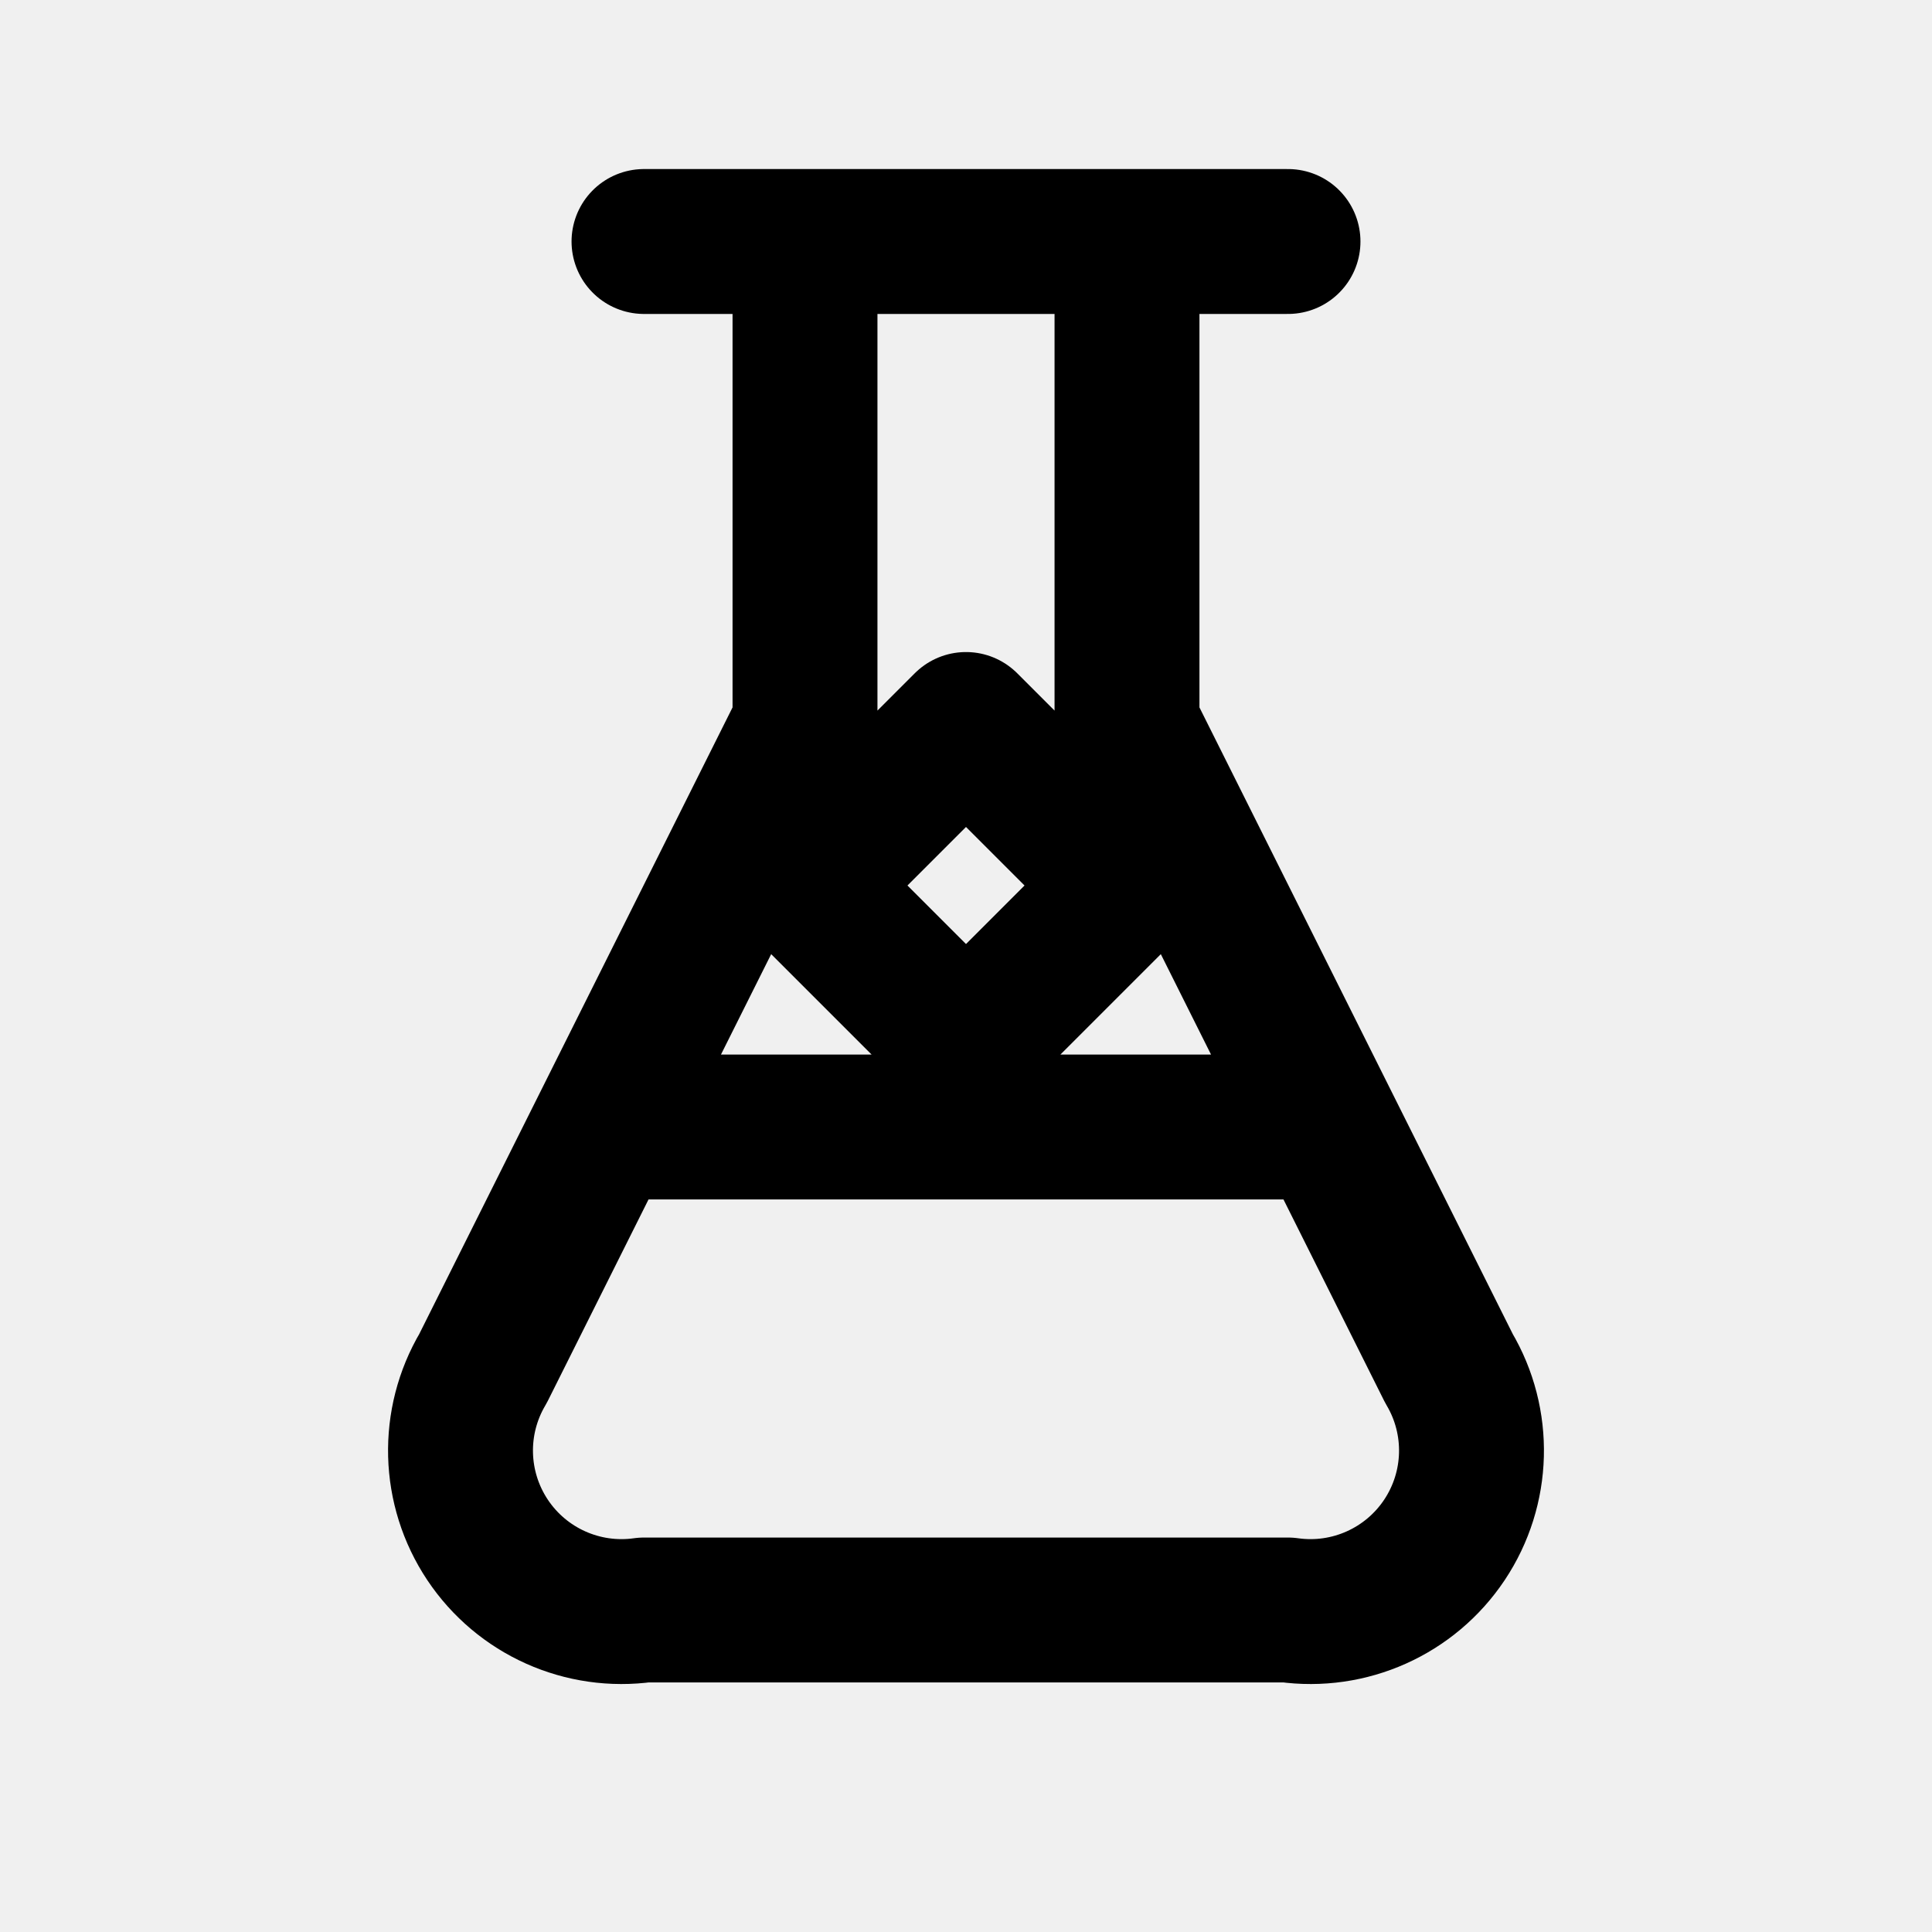
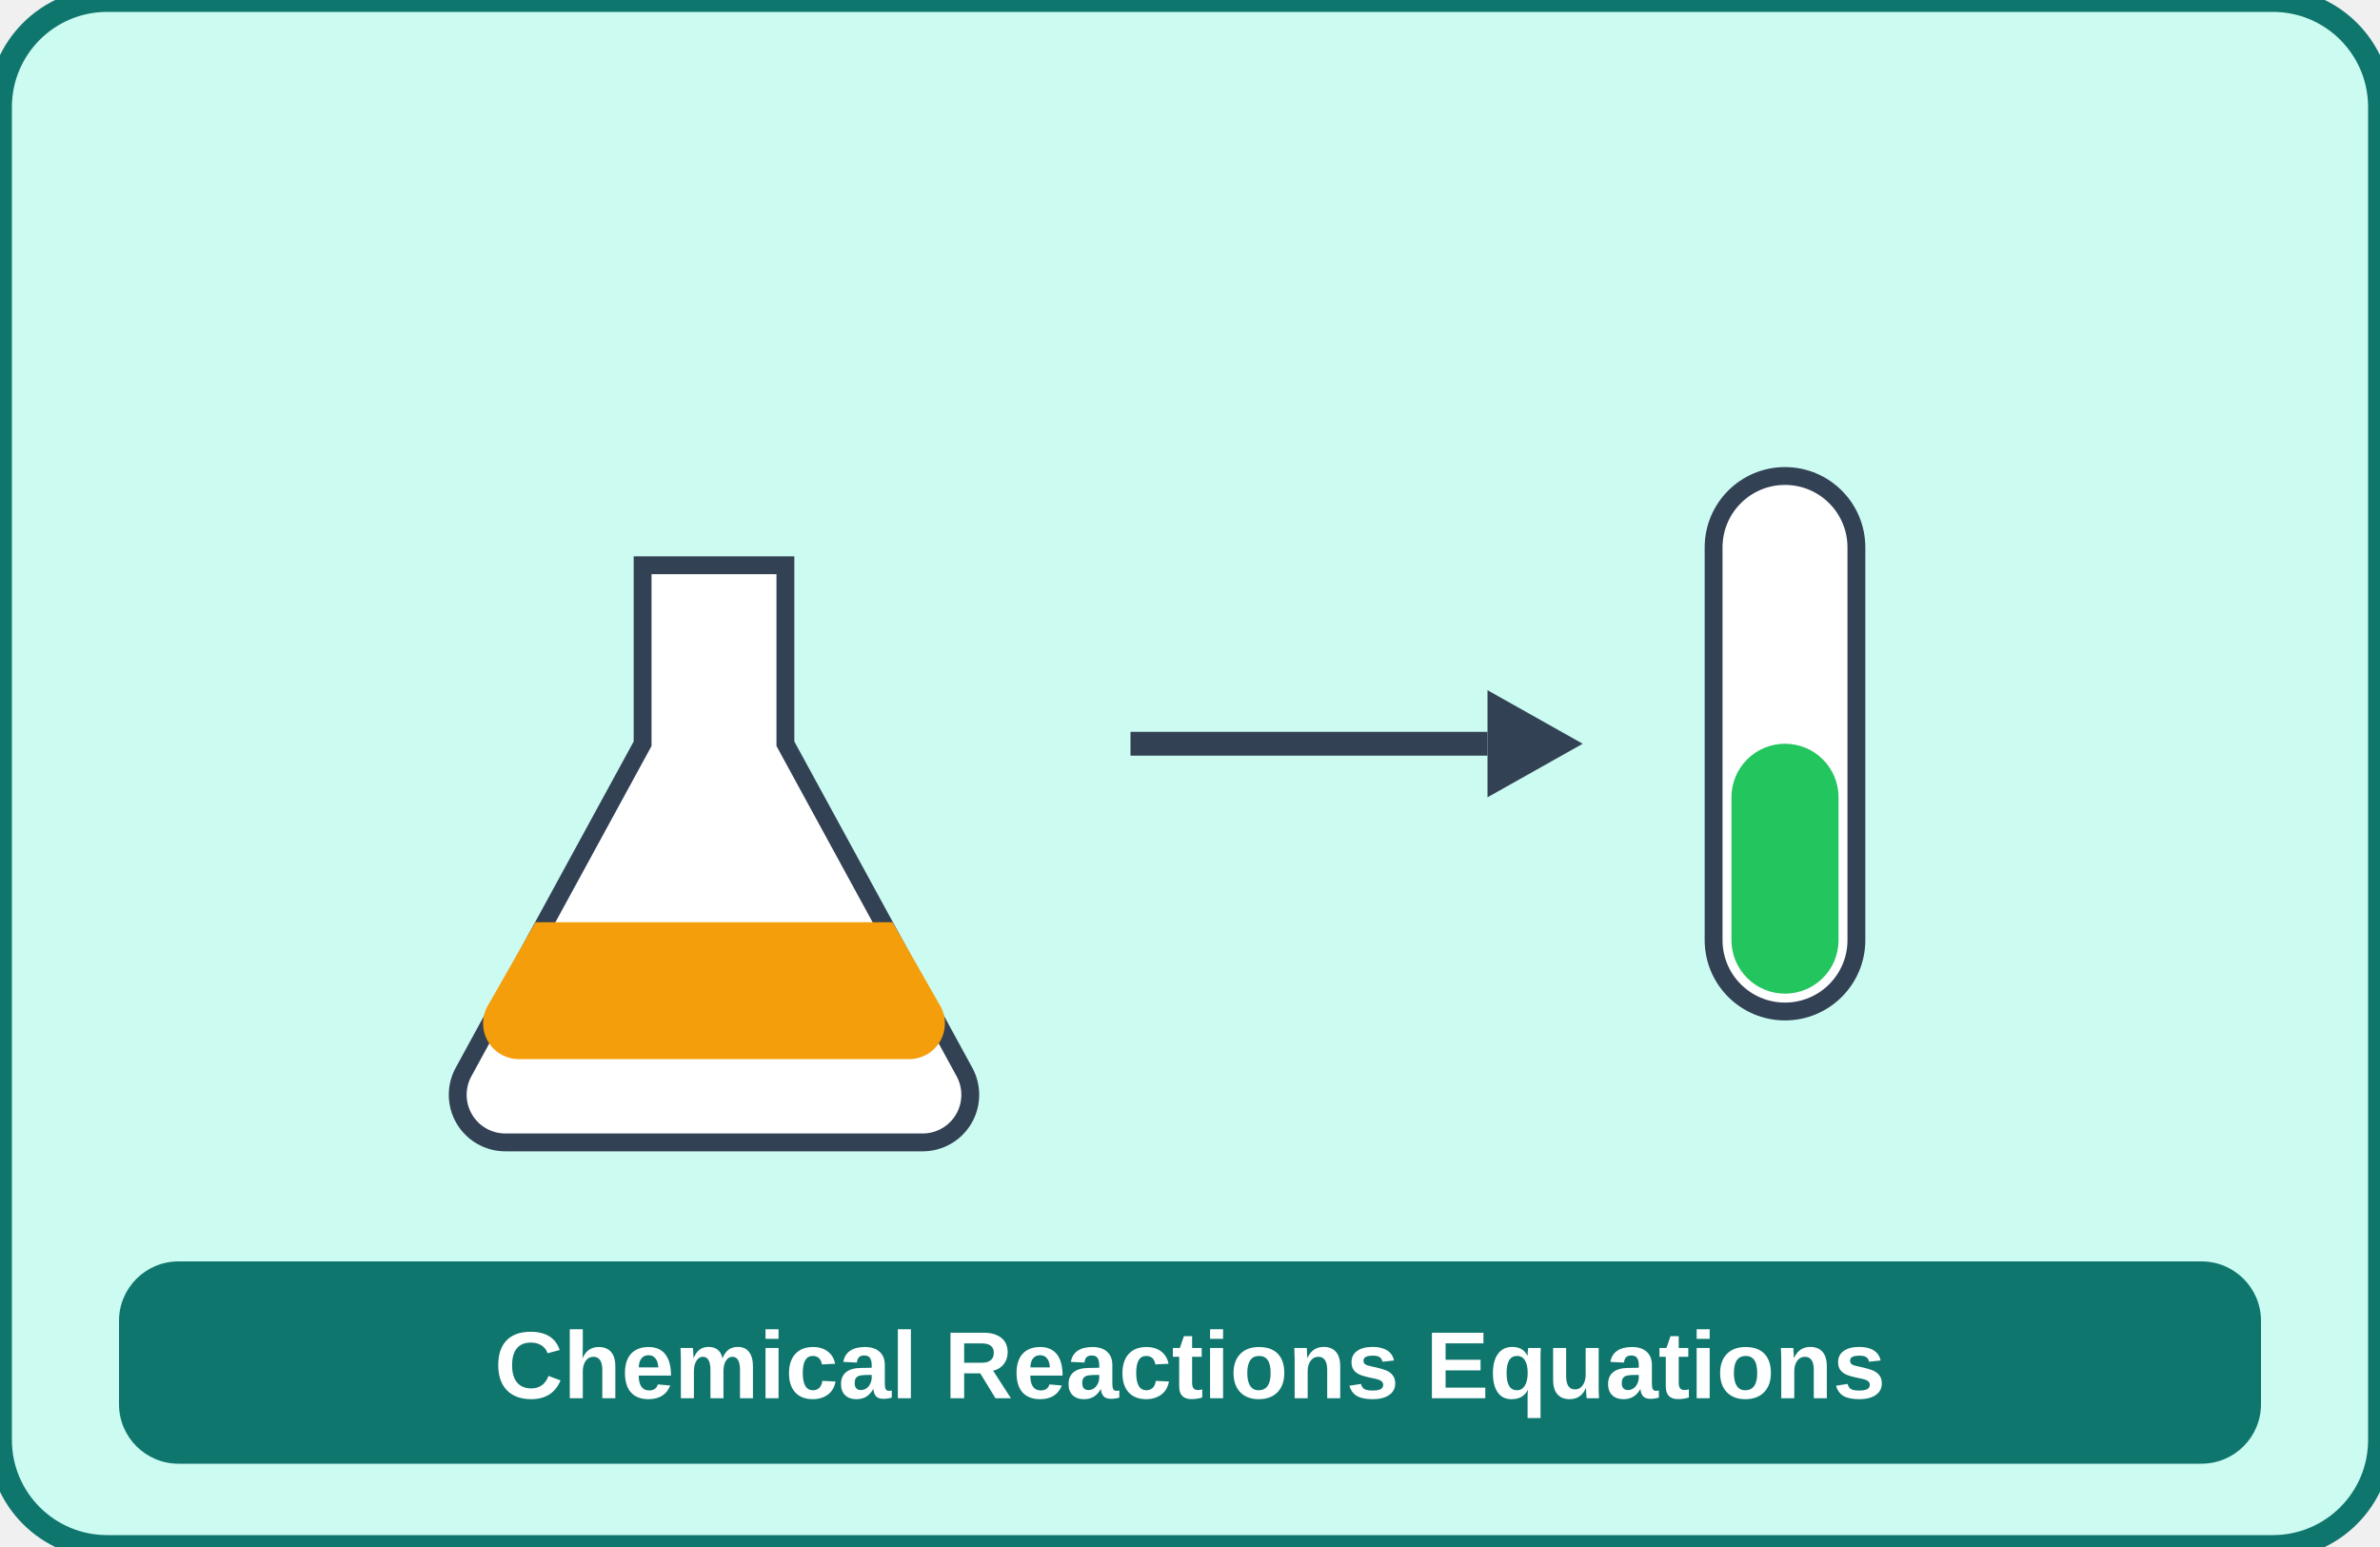
- <svg xmlns="http://www.w3.org/2000/svg" viewBox="0 0 24 24" fill="none" stroke="currentColor" stroke-width="1.8" stroke-linecap="round" stroke-linejoin="round">
-   <path d="M8 3h8M10 3v6l-4 8a2 2 0 0 0 2 3h8a2 2 0 0 0 2-3l-4-8V3M8 14h8M12 9l2 2-2 2-2-2z" />
+ <svg xmlns="http://www.w3.org/2000/svg" viewBox="0 0 400 260" width="400" height="260">
+   <rect width="400" height="260" rx="18" fill="#ccfbf1" stroke="#0f766e" stroke-width="4" />
+   <g transform="translate(0,15)">
+     <path d="M108 80 h24 v30 l30 55 a8 8 0 0 1 -7 12 h-70 a8 8 0 0 1 -7 -12 l30 -55 z" fill="#fff" stroke="#334155" stroke-width="3" />
+     <path d="M90 140 h60 l8 14 a6 6 0 0 1 -5 9 h-66 a6 6 0 0 1 -5 -9 z" fill="#f59e0b" />
+     <line x1="190" y1="110" x2="250" y2="110" stroke="#334155" stroke-width="4" />
+     <polygon points="250,101 266,110 250,119" fill="#334155" />
+     <rect x="288" y="65" width="24" height="90" rx="12" fill="#fff" stroke="#334155" stroke-width="3" />
+     <rect x="291" y="110" width="18" height="42" rx="9" fill="#22c55e" />
+   </g>
+   <rect x="20" y="212" width="360" height="34" rx="10" fill="#0f766e" />
+   <text x="200" y="235" font-family="Arial,sans-serif" font-size="16" fill="#fff" text-anchor="middle" font-weight="bold">Chemical Reactions Equations</text>
</svg>
